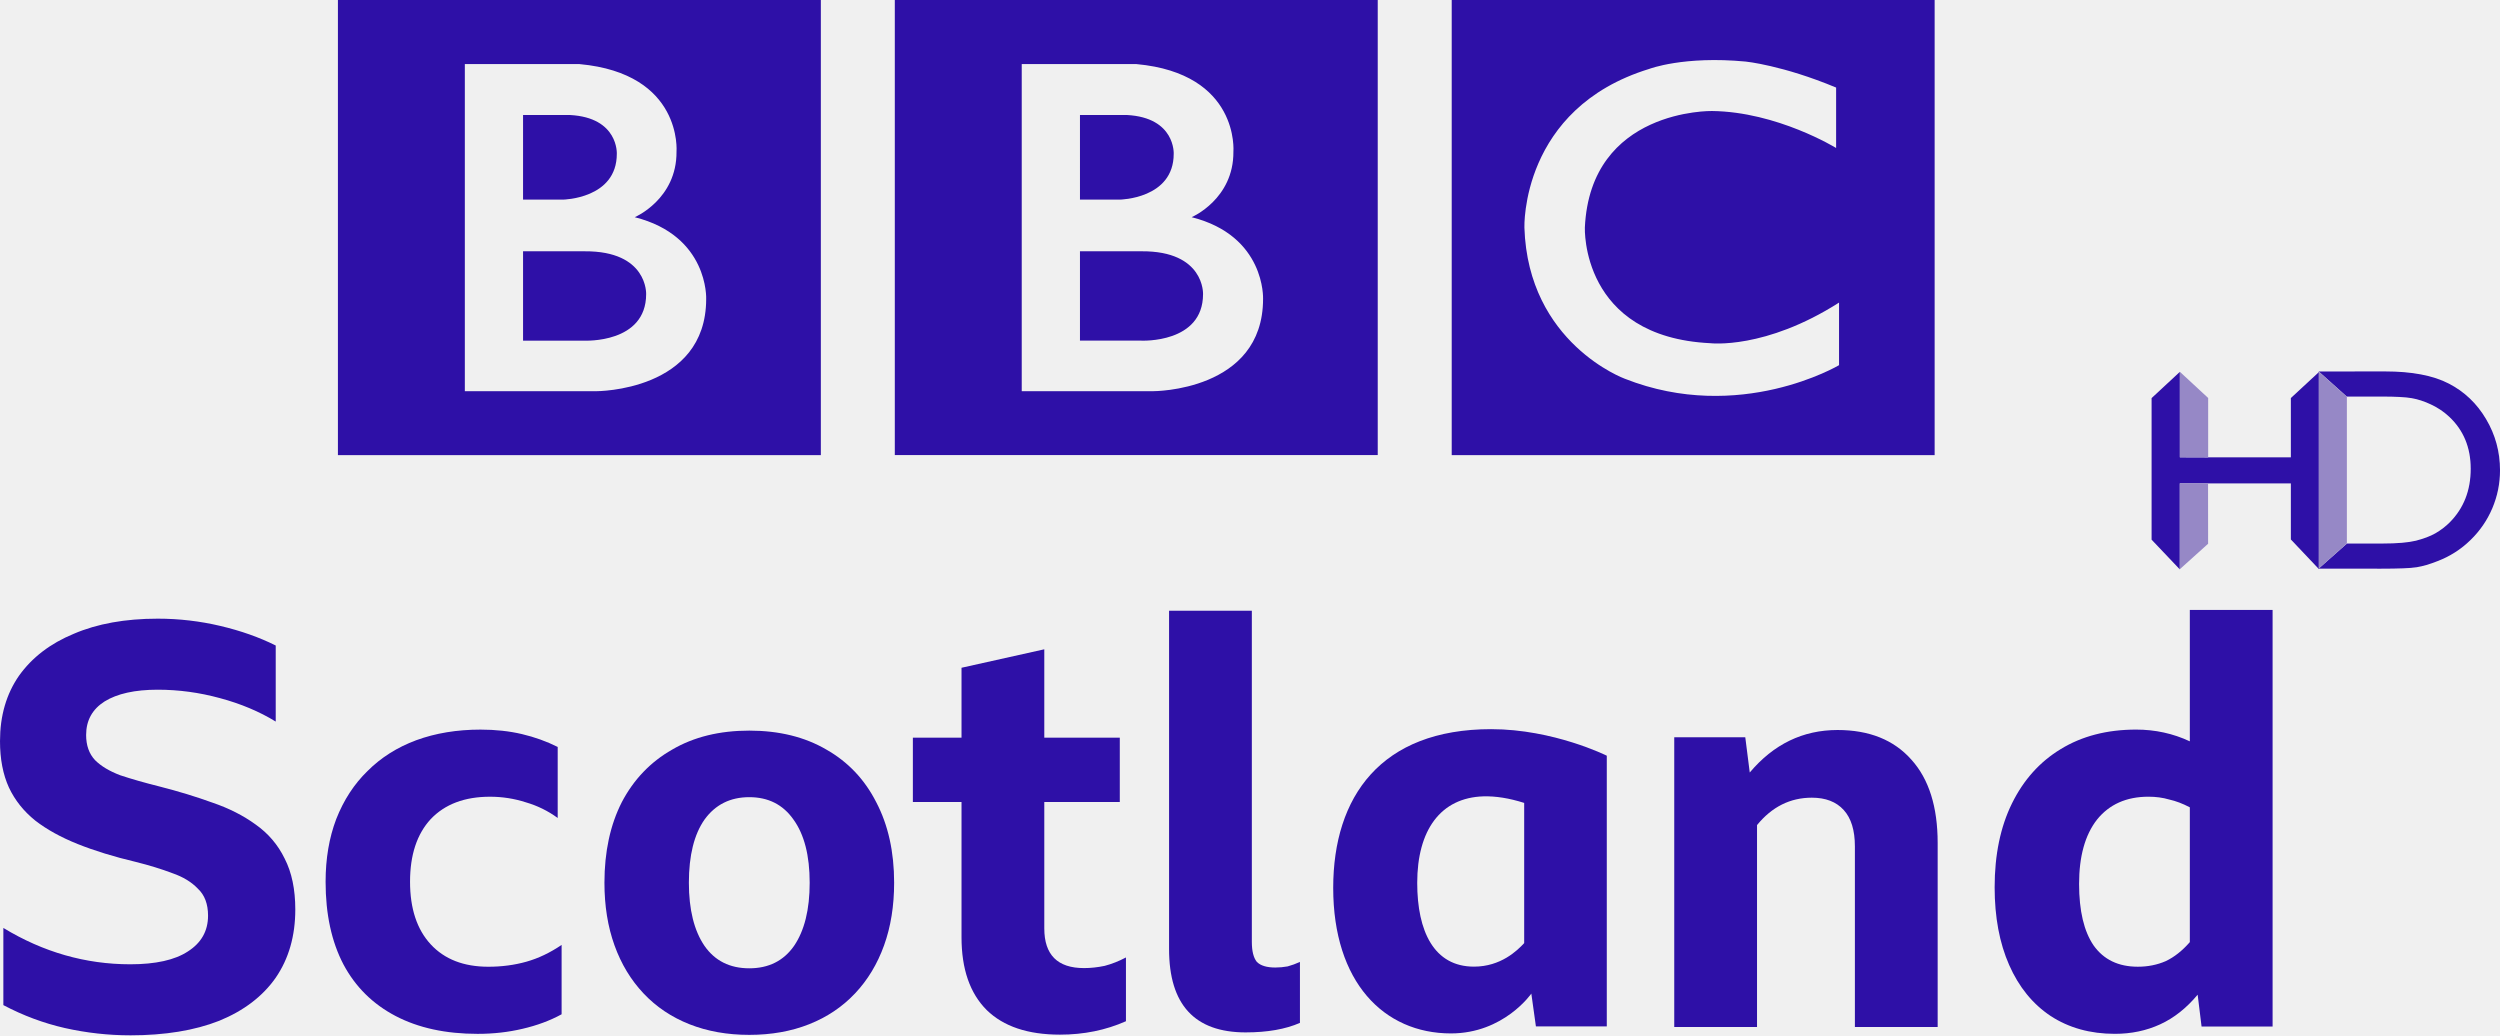
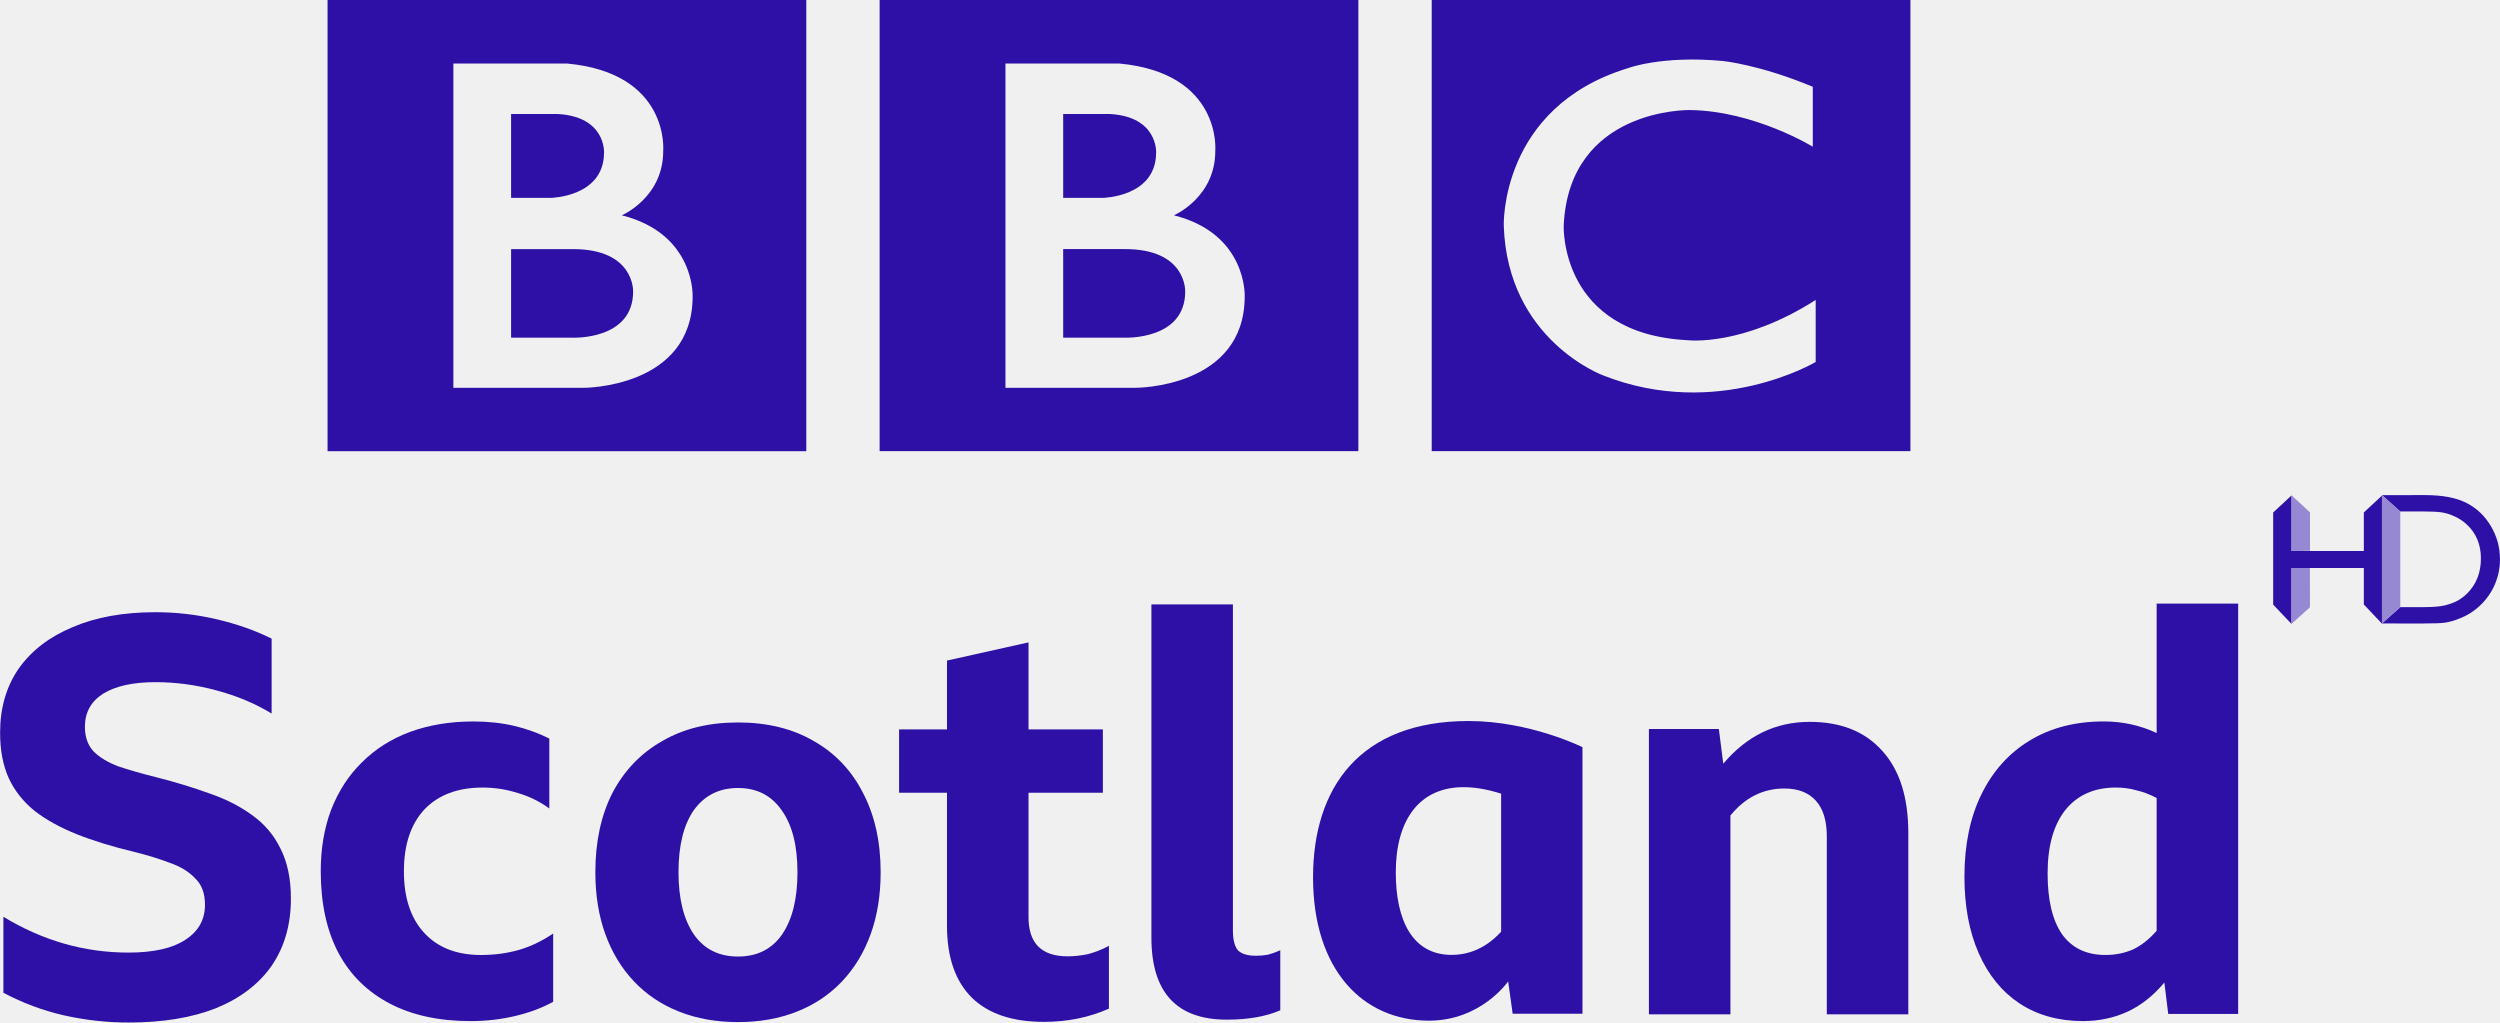
- <svg xmlns="http://www.w3.org/2000/svg" id="svg48" width="775.68pt" height="321.19pt" version="1.1" viewBox="0 0 775.68 321.19">
-   <path id="path446" d="m373.27 91.255c0 15.344-19.095 14.434-19.095 14.434h-19.093v-27.725h19.093c19.649-0.125 19.095 13.29 19.095 13.29m-38.188-55.574h14.549c15.108 0.797 14.538 12.046 14.538 12.046 0 13.979-16.705 14.207-16.705 14.207h-12.381zm34.656 31.705s13.069-5.569 12.953-20.34c0 0 1.988-24.207-30.085-27.161h-35.591v101.49h40.795s34.085 0.097 34.085-28.636c-4e-4 0 0.805-19.555-22.157-25.349m-92.105-67.386h149.84v141.2h-149.84zm-77.153 91.256c0 15.344-19.095 14.434-19.095 14.434h-19.095v-27.725h19.095c19.651-0.125 19.095 13.29 19.095 13.29m-38.189-55.574h14.552c15.109 0.797 14.537 12.046 14.537 12.046 0 13.979-16.706 14.207-16.706 14.207h-12.385zm34.658 31.705s13.071-5.569 12.954-20.34c0 0 1.986-24.207-30.087-27.161h-35.591v101.49h40.798s34.085 0.097 34.085-28.636c0 0 0.803-19.555-22.157-25.349m-92.105-67.386h149.84v141.2h-149.84zm464.85 27.161v18.749s-18.301-11.247-38.526-11.473c0 0-37.731-0.741-39.433 36.168 0 0-1.363 33.943 38.978 35.877 0 0 16.926 2.038 39.888-12.604v19.417s-30.802 18.299-66.485 4.205c0 0-29.995-10.953-31.138-46.896 0 0-1.248-36.969 38.757-49.239 0 0 10.683-4.09 29.881-2.271 6e-4 0 11.474 1.133 28.077 8.066m-119.27 114.04h149.84v-141.2h-149.84z" fill="#2e10a7" stroke-width="1.637" />
-   <g id="g883" transform="matrix(1.5078 0 0 1.5078 -1121.6 -1955.7)" fill="#2e10a7">
+ <svg xmlns="http://www.w3.org/2000/svg" id="svg59" width="640.02pt" height="261.75pt" version="1.1" viewBox="0 0 640.02 261.75">
+   <path id="path446" d="m303.42 74.641c0 12.551-15.619 11.806-15.619 11.806h-15.617v-22.678h15.617c16.072-0.102 15.619 10.871 15.619 10.871m-31.236-45.458h11.901c12.358 0.652 11.892 9.853 11.892 9.853 0 11.434-13.664 11.621-13.664 11.621h-10.127zm28.347 25.934s10.69-4.556 10.595-16.637c0 0 1.626-19.8-24.609-22.217h-29.112v83.015h33.369s27.88 0.079 27.88-23.423c-3.8e-4 0 0.659-15.995-18.124-20.735m-75.339-55.119h122.56v115.5h-122.56zm-63.108 74.644c0 12.551-15.619 11.807-15.619 11.807h-15.619v-22.678h15.619c16.074-0.102 15.619 10.871 15.619 10.871m-31.237-45.458h11.903c12.359 0.652 11.891 9.853 11.891 9.853 0 11.434-13.665 11.621-13.665 11.621h-10.131zm28.349 25.934s10.692-4.556 10.596-16.637c0 0 1.625-19.8-24.61-22.217h-29.112v83.015h33.371s27.88 0.079 27.88-23.423c0 0 0.657-15.995-18.124-20.735m-75.339-55.119h122.56v115.5h-122.56zm380.23 22.217v15.336s-14.97-9.2-31.513-9.384c0 0-30.863-0.606-32.255 29.584 0 0-1.115 27.764 31.883 29.346 0 0 13.845 1.667 32.627-10.31v15.882s-25.195 14.968-54.382 3.439c0 0-24.535-8.959-25.47-38.359 0 0-1.02-30.239 31.702-40.276 0 0 8.738-3.345 24.442-1.858 5.3e-4 0 9.385 0.927 22.966 6.598m-97.559 93.281h122.56v-115.5h-122.56z" fill="#2e10a7" stroke-width="1.339" />
+   <g id="g883" transform="matrix(1.2252 0 0 1.2252 -911.36 -1588.4)" fill="#2e10a7">
    <path id="path501" d="m770.68 1510.1q-6.79 0-13.465-1.496-6.56-1.496-12.659-4.718v-15.882q12.314 7.481 26.124 7.481 7.826 0 11.854-2.647 4.143-2.647 4.143-7.365 0-3.568-2.071-5.524-1.956-2.071-5.294-3.222-3.337-1.266-7.481-2.302-6.79-1.611-11.969-3.683-5.179-2.072-8.746-4.834-3.568-2.877-5.409-6.79-1.841-4.028-1.841-9.552 0-7.826 3.913-13.465 4.028-5.639 11.278-8.631 7.25-3.107 17.263-3.107 6.56 0 12.89 1.496 6.33 1.496 11.393 4.028v15.652q-5.064-3.107-11.509-4.833-6.33-1.726-12.774-1.726-7.02 0-10.933 2.417-3.798 2.417-3.798 6.905 0 3.222 1.841 5.179 1.841 1.841 5.179 3.107 3.453 1.151 8.056 2.302 5.869 1.496 10.933 3.337 5.064 1.726 8.862 4.488 3.913 2.762 5.984 7.02 2.187 4.258 2.187 10.473 0 8.171-4.028 14.04-4.028 5.754-11.624 8.862-7.596 2.992-18.299 2.992z" stroke-width="2.877px" style="font-feature-settings:normal;font-variant-caps:normal;font-variant-ligatures:normal;font-variant-numeric:normal" />
-     <path id="path503" d="m842.17 1509.8q-9.897 0-16.918-3.683-7.02-3.683-10.703-10.588-3.683-7.02-3.683-17.033 0-7.135 2.187-12.89 2.302-5.869 6.445-9.897 4.143-4.143 10.012-6.33 5.984-2.187 13.235-2.187 4.603 0 8.516 0.921 3.913 0.921 7.365 2.647v14.616q-2.992-2.187-6.56-3.222-3.568-1.151-7.365-1.151-7.826 0-12.199 4.603-4.258 4.603-4.258 12.89t4.258 12.89q4.258 4.603 11.854 4.603 4.143 0 7.826-1.036t7.25-3.453v14.271q-3.568 1.956-8.056 2.992-4.373 1.036-9.207 1.036z" stroke-width="2.877px" style="font-feature-settings:normal;font-variant-caps:normal;font-variant-ligatures:normal;font-variant-numeric:normal" />
-     <path id="path505" d="m898.05 1447.4q9.207 0 15.882 3.913 6.675 3.798 10.243 10.818 3.683 7.02 3.683 16.572 0 7.135-2.071 12.89-2.071 5.754-5.984 9.897t-9.437 6.33-12.314 2.187-12.314-2.187q-5.524-2.187-9.437-6.33-3.913-4.143-5.984-9.897-2.071-5.754-2.071-12.89 0-9.552 3.568-16.572 3.683-7.02 10.358-10.818 6.675-3.913 15.882-3.913zm0 48.911q5.984 0 9.207-4.603 3.222-4.718 3.222-13.005 0-8.401-3.337-13.005-3.222-4.603-9.092-4.603t-9.207 4.603q-3.222 4.603-3.222 13.005 0 8.286 3.222 13.005 3.222 4.603 9.207 4.603z" stroke-width="2.877px" style="font-feature-settings:normal;font-variant-caps:normal;font-variant-ligatures:normal;font-variant-numeric:normal" />
+     <path id="path503" d="m842.17 1509.8q-9.897 0-16.918-3.683-7.02-3.683-10.703-10.588-3.683-7.02-3.683-17.033 0-7.135 2.187-12.89 2.302-5.869 6.445-9.897 4.143-4.143 10.012-6.33 5.984-2.187 13.235-2.187 4.603 0 8.516 0.921 3.913 0.921 7.365 2.647v14.616q-2.992-2.187-6.56-3.222-3.568-1.151-7.365-1.151-7.826 0-12.199 4.603-4.258 4.603-4.258 12.89t4.258 12.89 11.854 4.603q4.143 0 7.826-1.036t7.25-3.453v14.271q-3.568 1.956-8.056 2.992-4.373 1.036-9.207 1.036z" stroke-width="2.877px" style="font-feature-settings:normal;font-variant-caps:normal;font-variant-ligatures:normal;font-variant-numeric:normal" />
+     <path id="path505" d="m898.05 1447.4q9.207 0 15.882 3.913 6.675 3.798 10.243 10.818 3.683 7.02 3.683 16.572 0 7.135-2.071 12.89-2.071 5.754-5.984 9.897t-9.437 6.33-12.314 2.187-12.314-2.187-9.437-6.33-5.984-9.897q-2.071-5.754-2.071-12.89 0-9.552 3.568-16.572 3.683-7.02 10.358-10.818 6.675-3.913 15.882-3.913zm0 48.911q5.984 0 9.207-4.603 3.222-4.718 3.222-13.005 0-8.401-3.337-13.005-3.222-4.603-9.092-4.603t-9.207 4.603q-3.222 4.603-3.222 13.005 0 8.286 3.222 13.005 3.222 4.603 9.207 4.603z" stroke-width="2.877px" style="font-feature-settings:normal;font-variant-caps:normal;font-variant-ligatures:normal;font-variant-numeric:normal" />
    <path id="path507" d="m975.56 1507.2q-6.215 2.762-13.58 2.762-9.897 0-15.076-5.064-5.179-5.179-5.179-14.961v-27.851h-10.012v-13.235h10.012v-14.386l17.033-3.798v18.184h15.536v13.235h-15.536v26.009q0 8.171 8.171 8.171 2.071 0 4.258-0.46 2.187-0.575 4.373-1.726z" stroke-width="2.877px" style="font-feature-settings:normal;font-variant-caps:normal;font-variant-ligatures:normal;font-variant-numeric:normal" />
    <path id="path509" d="m1000.2 1509.5q-15.767 0-15.767-17.148v-69.626h17.033v68.13q0 2.877 1.036 4.143 1.151 1.151 3.798 1.151 1.266 0 2.532-0.23 1.266-0.345 2.532-0.921v12.544q-4.488 1.956-11.163 1.956z" stroke-width="2.877px" style="font-feature-settings:normal;font-variant-caps:normal;font-variant-ligatures:normal;font-variant-numeric:normal" />
    <path id="path511" d="m1116.7 1461.2q-6.675 0-11.278 5.639v41.546h-17.033v-59.614h14.616l0.921 7.25q7.365-8.746 18.068-8.746 9.782 0 15.191 6.099 5.409 5.984 5.409 17.148v37.863h-17.033v-37.172q0-4.949-2.302-7.481t-6.56-2.532z" stroke-width="2.877px" style="font-feature-settings:normal;font-variant-caps:normal;font-variant-ligatures:normal;font-variant-numeric:normal" />
-     <path id="path513" d="m1196.9 1508.3-0.806-6.56q-3.453 4.143-7.711 6.099-4.258 1.956-9.322 1.956-7.596 0-13.235-3.683-5.524-3.683-8.516-10.473-2.992-6.79-2.992-15.997 0-10.012 3.568-17.263 3.568-7.25 10.012-11.163 6.56-4.028 15.536-4.028 5.869 0 11.048 2.417v-27.045h17.033v85.738zm-25.204-29.347q0 8.286 2.992 12.659 3.107 4.373 9.092 4.373 3.107 0 5.754-1.151 2.647-1.266 4.949-3.913v-27.736q-2.187-1.151-4.258-1.611-1.956-0.575-4.258-0.575-6.79 0-10.588 4.718-3.683 4.718-3.683 13.235z" stroke-width="2.877px" style="font-feature-settings:normal;font-variant-caps:normal;font-variant-ligatures:normal;font-variant-numeric:normal" />
+     <path id="path513" d="m1196.9 1508.3-0.806-6.56c-2.302 2.762-4.872 4.795-7.711 6.099-2.839 1.304-5.946 1.956-9.322 1.956-5.064 0-9.475-1.228-13.235-3.683-3.683-2.455-6.521-5.946-8.516-10.473-1.995-4.527-2.992-9.859-2.992-15.997 0-6.675 1.189-12.429 3.568-17.263 2.378-4.833 5.716-8.555 10.012-11.163 4.373-2.685 9.552-4.028 15.536-4.028 3.913 0 7.596 0.806 11.048 2.417v-27.045h17.033l3e-4 85.738zm-25.204-29.347c0 5.524 0.997 9.744 2.992 12.659 2.071 2.916 5.102 4.373 9.092 4.373 2.071 0 3.99-0.384 5.754-1.151 1.765-0.844 3.414-2.148 4.949-3.913v-27.736c-1.458-0.767-2.877-1.304-4.258-1.611-1.304-0.384-2.724-0.575-4.258-0.575-4.527 0-8.056 1.573-10.588 4.718-2.455 3.146-3.683 7.557-3.683 13.235z" stroke-width="2.877px" style="font-feature-settings:normal;font-variant-caps:normal;font-variant-ligatures:normal;font-variant-numeric:normal" />
    <path id="path481" d="m1050.7 1447.1c-22.678 0-32.49 13.896-32.49 32.66 0 19.342 10.38 29.951 24.225 29.951 10.899 0 16.544-8.196 16.544-8.196l0.943 6.753h14.585v-55.705s-10.93-5.463-23.806-5.463zm-1.555 13.829c2.477-0.068 5.27 0.362 8.364 1.348v28.85c-1.434 1.55-4.821 4.841-10.334 4.841-8.2 0-11.677-7.227-11.677-17.236 0-10.841 4.801-17.545 13.646-17.805z" fill-rule="evenodd" stroke-width="1.333" />
  </g>
-   <g id="g1170" transform="translate(-276.65 323.45)">
-     <g id="g2572" transform="matrix(20.297 0 0 -20.297 987.44 -199.95)" fill="#8d191c">
+   <g id="g1170" transform="matrix(.53711 0 0 .53711 74.795 238.58)">
+     <g id="g2572" transform="matrix(20.297,0,0,-20.297,987.44,-199.95)" fill="#8d191c">
      <path id="path2574" d="m0 0 0.432 0.4-2e-3 -3.016-0.43 0.454v0.857h-1.697v-1.315l-0.432 0.455v2.164l0.432 0.401v-1.306h1.697z" fill="#2e10a7" fill-rule="evenodd" />
    </g>
    <path id="path2586" d="m996.05-147.02 8.789-7.794h11.163c4.384 0 7.794-0.284 10.23-0.872 2.415-0.628 4.445-1.38 6.048-2.294 1.624-0.934 3.126-2.07 4.465-3.41 4.344-4.384 6.495-9.925 6.495-16.624 0-6.597-2.233-11.955-6.657-16.116-1.644-1.543-3.532-2.821-5.663-3.816-2.111-0.994-4.1-1.644-6.028-1.969-1.888-0.325-4.932-0.487-9.154-0.487h-10.96l-8.707-7.794 20.581-0.016c8.342 0 14.939 1.258 19.791 3.775 4.851 2.497 8.707 6.17 11.569 11.021 2.882 4.851 4.323 10.149 4.323 15.872 0 4.1-0.791 8.017-2.375 11.772-1.583 3.735-3.836 7.023-6.759 9.864-2.984 2.923-6.455 5.135-10.392 6.617-2.314 0.913-4.445 1.543-6.373 1.847-1.928 0.305-5.622 0.447-11.042 0.447l-19.343-0.016z" fill="#fff" fill-rule="evenodd" stroke-width="16.238" />
    <path id="path2590" d="m996.05-147.02 8.789-7.794h11.163c4.384 0 7.794-0.284 10.23-0.872 2.415-0.628 4.445-1.38 6.048-2.294 1.624-0.934 3.126-2.07 4.465-3.41 4.344-4.384 6.495-9.925 6.495-16.624 0-6.597-2.233-11.955-6.657-16.116-1.644-1.543-3.532-2.821-5.663-3.816-2.111-0.994-4.1-1.644-6.028-1.969-1.888-0.325-4.932-0.487-9.154-0.487h-10.96l-8.707-7.794 20.581-0.016c8.342 0 14.939 1.258 19.791 3.775 4.851 2.497 8.707 6.17 11.569 11.021 2.882 4.851 4.323 10.149 4.323 15.872 0 4.1-0.791 8.017-2.375 11.772-1.583 3.735-3.836 7.023-6.759 9.864-2.984 2.923-6.455 5.135-10.392 6.617-2.314 0.913-4.445 1.543-6.373 1.847-1.928 0.305-5.622 0.447-11.042 0.447l-19.343-0.016z" fill="#2e10a7" fill-rule="evenodd" stroke-width="16.238" />
    <path id="path2598" d="m952.85-146.86v-26.63h0.032v26.61l-0.032 0.016z" fill="#fff" stroke-width="16.238" />
-     <g id="g1190" fill="#9688c6" stroke-width="16.238">
+     <g id="g1190" fill="#9788d3" stroke-width="16.238">
      <path id="path2570" d="m996.05-147.02 8.768-7.794v-45.528l-8.768-7.855v61.176z" />
      <path id="path2594" d="m953.02-146.86v-26.61l8.728 0.016 0.016 18.714-8.748 7.875z" />
      <path id="path2602" d="m961.78-181.6h-8.768v-26.487l8.768 8.119z" />
    </g>
    <path id="path2606" d="m961.78-181.6-8.768-0.032h8.768z" fill="#fff" stroke-width="16.238" />
  </g>
</svg>
